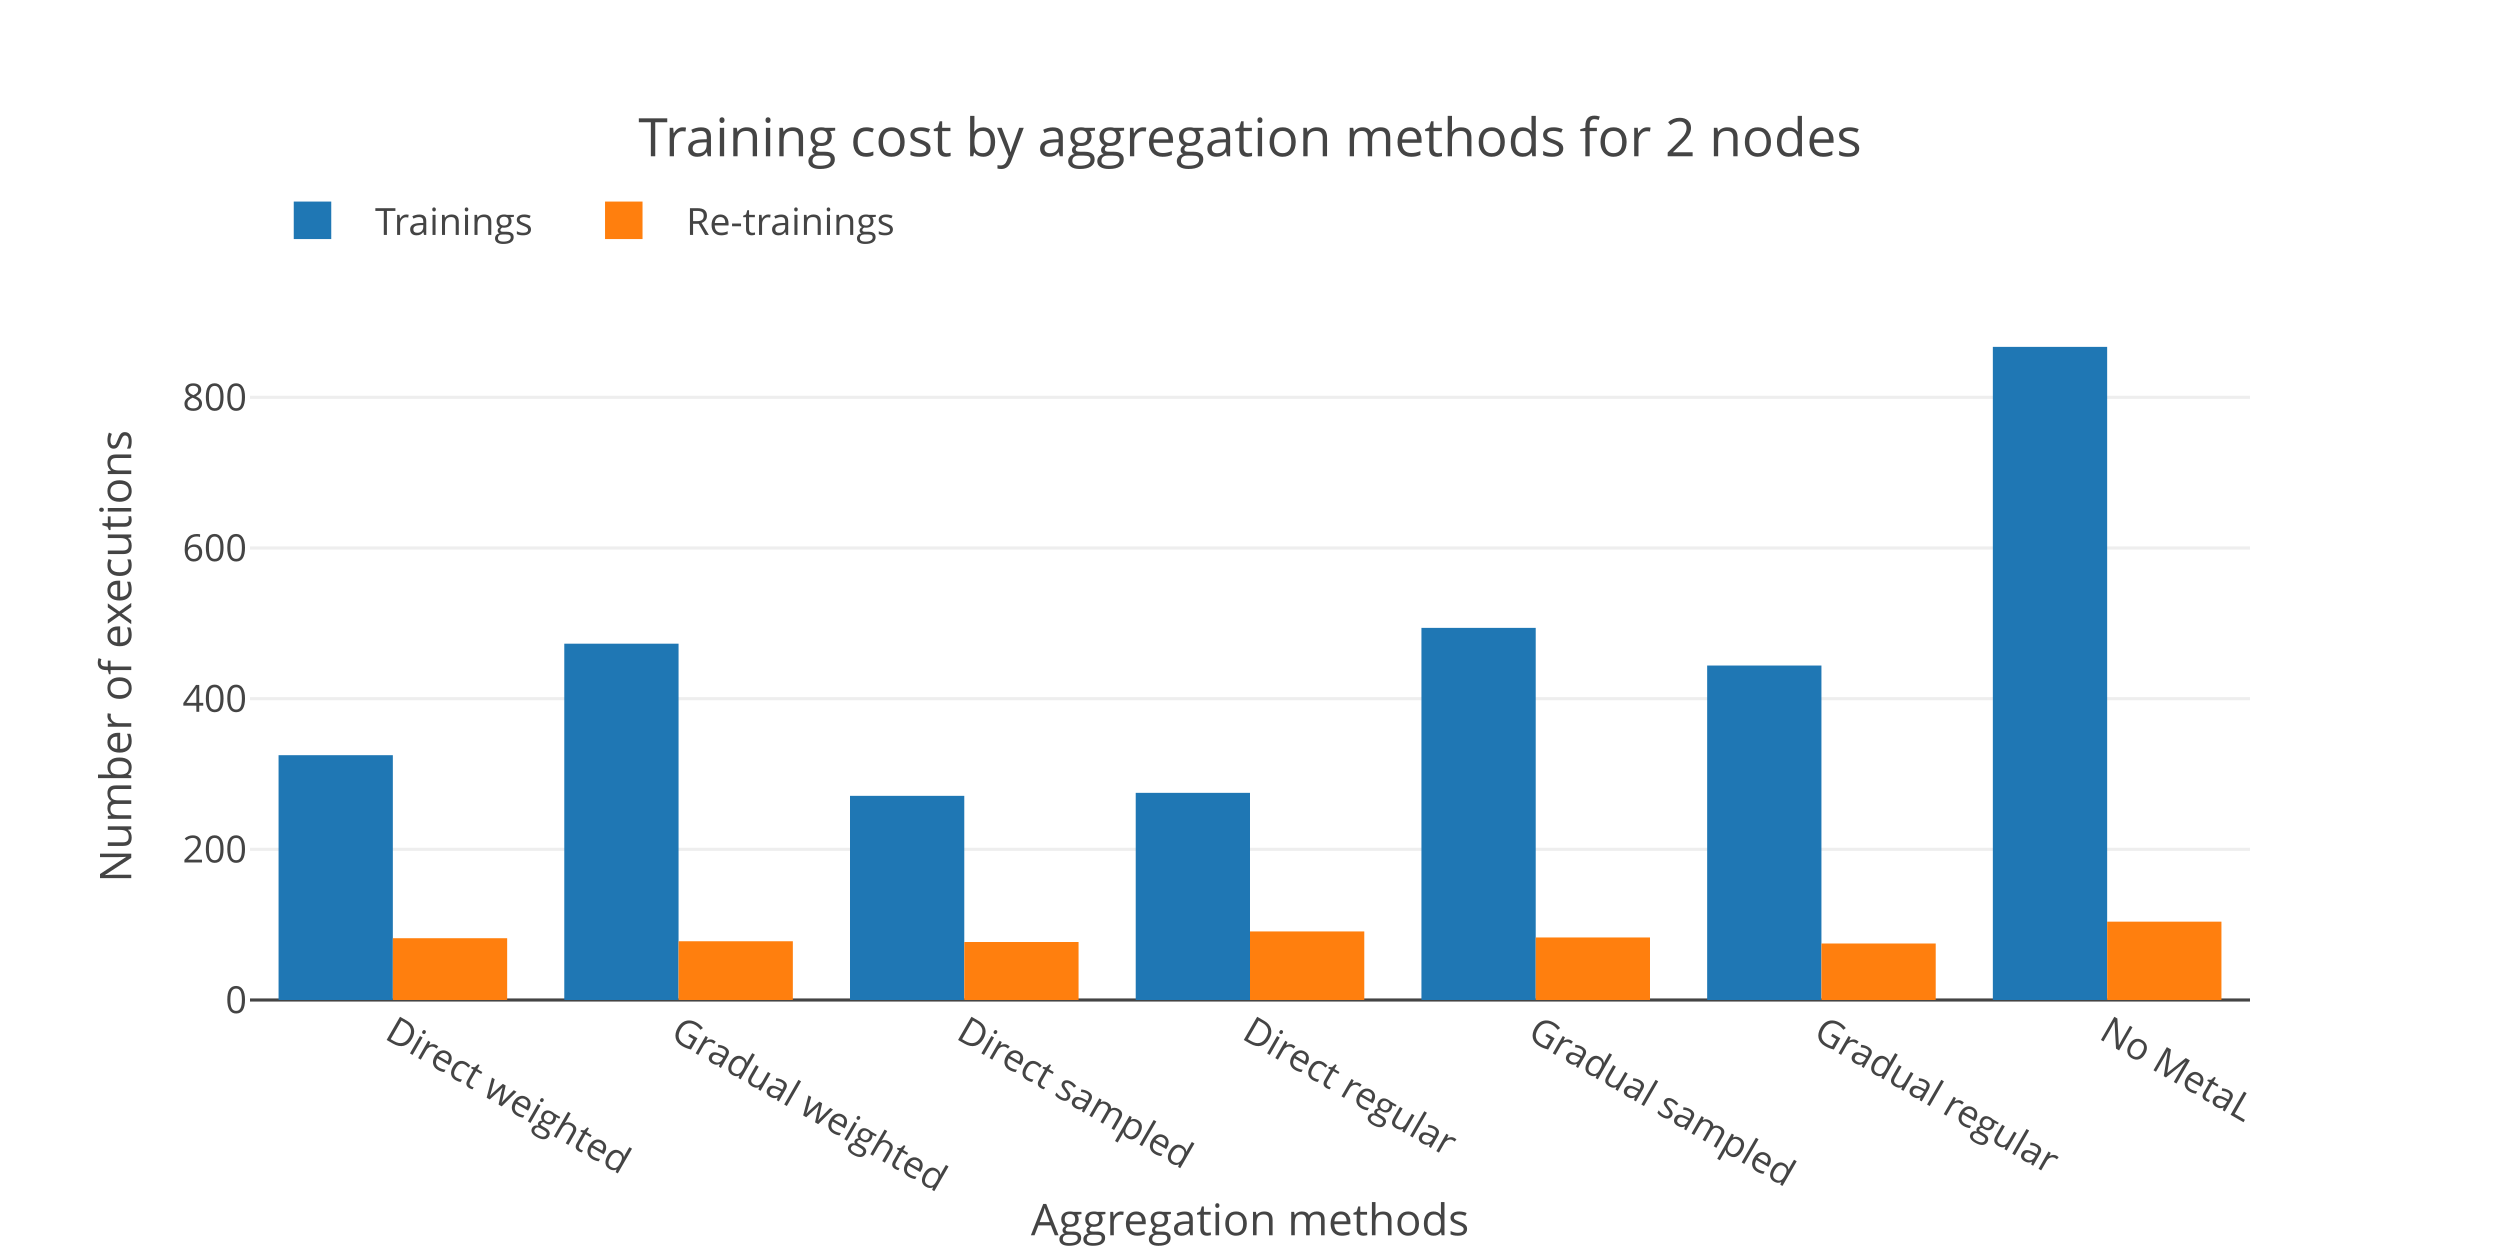
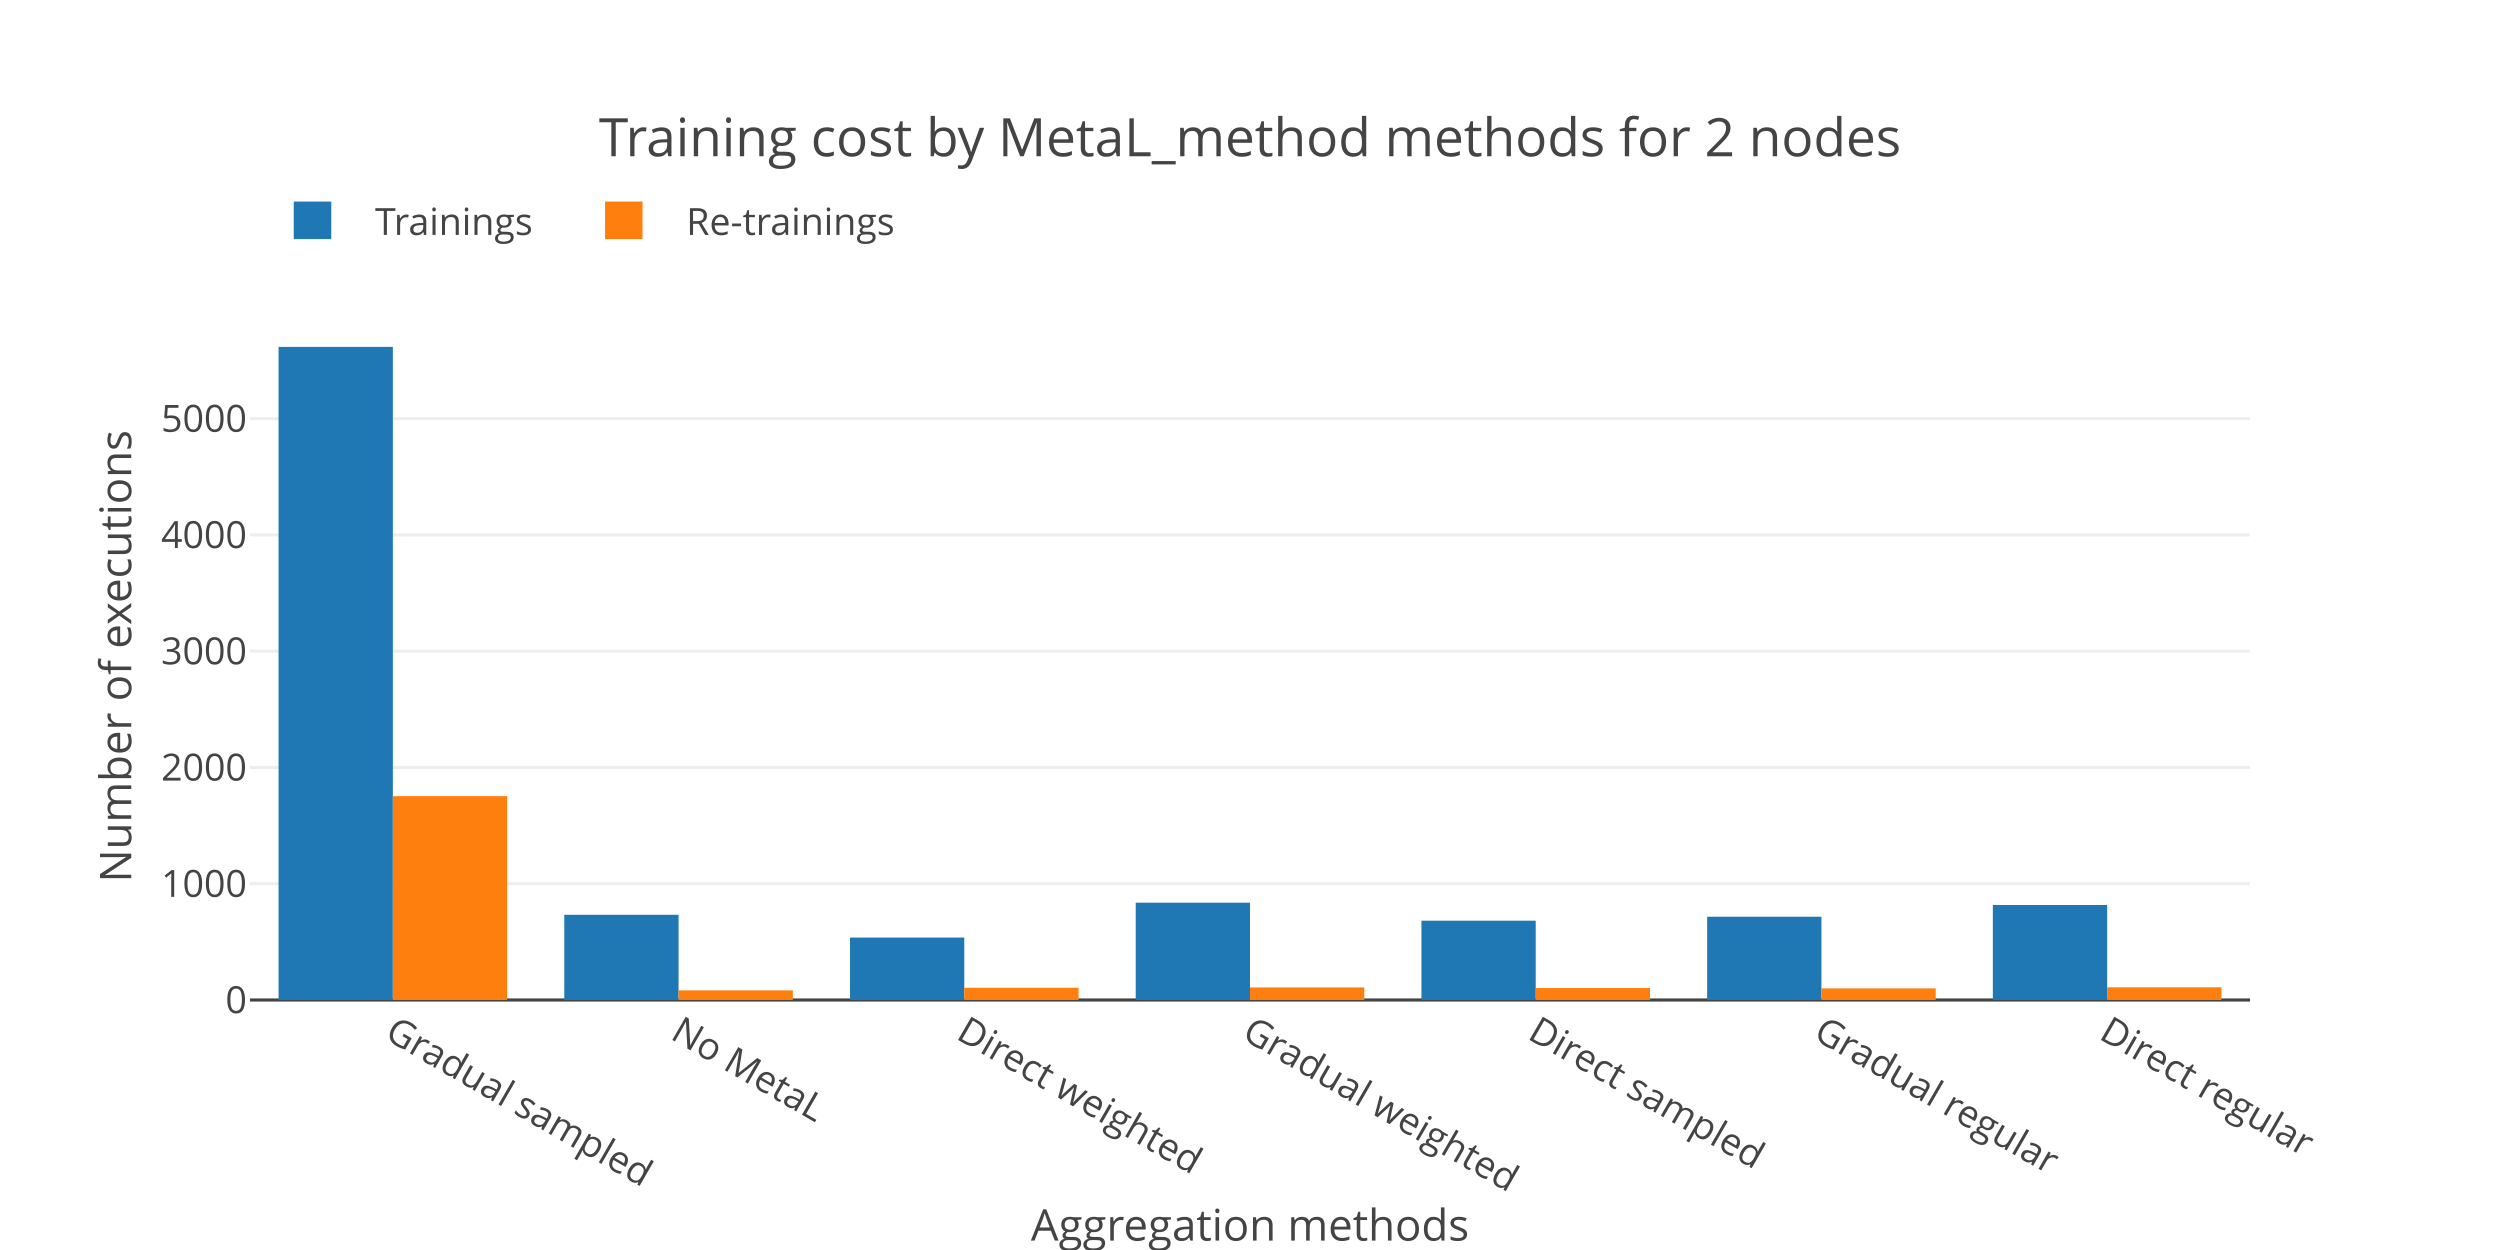
<svg xmlns="http://www.w3.org/2000/svg" class="main-svg" width="800" height="400" style="" viewBox="0 0 800 400">
  <rect x="0" y="0" width="800" height="400" style="fill: rgb(255, 255, 255); fill-opacity: 1;" />
-   <defs id="defs-b5bf5b">
+   <defs id="defs-2cdfdf">
    <g class="clips">
-       <clipPath id="clipb5bf5bxyplot" class="plotclip">
+       <clipPath id="clip2cdfdfxyplot" class="plotclip">
        <rect width="640" height="220" />
      </clipPath>
-       <clipPath class="axesclip" id="clipb5bf5bx">
+       <clipPath class="axesclip" id="clip2cdfdfx">
        <rect x="80" y="0" width="640" height="400" />
      </clipPath>
-       <clipPath class="axesclip" id="clipb5bf5by">
+       <clipPath class="axesclip" id="clip2cdfdfy">
        <rect x="0" y="100" width="800" height="220" />
      </clipPath>
-       <clipPath class="axesclip" id="clipb5bf5bxy">
+       <clipPath class="axesclip" id="clip2cdfdfxy">
        <rect x="80" y="100" width="640" height="220" />
      </clipPath>
    </g>
    <g class="gradients" />
    <g class="patterns" />
  </defs>
  <g class="bglayer" />
  <g class="layer-below">
    <g class="imagelayer" />
    <g class="shapelayer" />
  </g>
  <g class="cartesianlayer">
    <g class="subplot xy">
      <g class="layer-subplot">
        <g class="shapelayer" />
        <g class="imagelayer" />
      </g>
      <g class="minor-gridlayer">
        <g class="x" />
        <g class="y" />
      </g>
      <g class="gridlayer">
        <g class="x" />
        <g class="y">
-           <path class="ygrid crisp" transform="translate(0,271.79)" d="M80,0h640" style="stroke: rgb(238, 238, 238); stroke-opacity: 1; stroke-width: 1px;" />
-           <path class="ygrid crisp" transform="translate(0,223.58)" d="M80,0h640" style="stroke: rgb(238, 238, 238); stroke-opacity: 1; stroke-width: 1px;" />
-           <path class="ygrid crisp" transform="translate(0,175.36)" d="M80,0h640" style="stroke: rgb(238, 238, 238); stroke-opacity: 1; stroke-width: 1px;" />
-           <path class="ygrid crisp" transform="translate(0,127.15)" d="M80,0h640" style="stroke: rgb(238, 238, 238); stroke-opacity: 1; stroke-width: 1px;" />
+           <path class="ygrid crisp" transform="translate(0,282.79)" d="M80,0h640" style="stroke: rgb(238, 238, 238); stroke-opacity: 1; stroke-width: 1px;" />
+           <path class="ygrid crisp" transform="translate(0,245.58)" d="M80,0h640" style="stroke: rgb(238, 238, 238); stroke-opacity: 1; stroke-width: 1px;" />
+           <path class="ygrid crisp" transform="translate(0,208.37)" d="M80,0h640" style="stroke: rgb(238, 238, 238); stroke-opacity: 1; stroke-width: 1px;" />
+           <path class="ygrid crisp" transform="translate(0,171.17)" d="M80,0h640" style="stroke: rgb(238, 238, 238); stroke-opacity: 1; stroke-width: 1px;" />
+           <path class="ygrid crisp" transform="translate(0,133.96)" d="M80,0h640" style="stroke: rgb(238, 238, 238); stroke-opacity: 1; stroke-width: 1px;" />
        </g>
      </g>
      <g class="zerolinelayer">
        <path class="yzl zl crisp" transform="translate(0,320)" d="M80,0h640" style="stroke: rgb(68, 68, 68); stroke-opacity: 1; stroke-width: 1px;" />
      </g>
      <path class="xlines-below" />
      <path class="ylines-below" />
      <g class="overlines-below" />
      <g class="xaxislayer-below" />
      <g class="yaxislayer-below" />
      <g class="overaxes-below" />
-       <g class="plot" transform="translate(80,100)" clip-path="url(#clipb5bf5bxyplot)">
+       <g class="plot" transform="translate(80,100)" clip-path="url(#clip2cdfdfxyplot)">
        <g class="barlayer mlayer">
          <g class="trace bars" style="opacity: 1;">
            <g class="points">
              <g class="point">
-                 <path d="M9.14,220V141.66H45.71V220Z" style="vector-effect: none; opacity: 1; stroke-width: 0px; fill: rgb(31, 119, 180); fill-opacity: 1;" />
-               </g>
-               <g class="point">
-                 <path d="M100.57,220V105.98H137.14V220Z" style="vector-effect: none; opacity: 1; stroke-width: 0px; fill: rgb(31, 119, 180); fill-opacity: 1;" />
-               </g>
-               <g class="point">
-                 <path d="M192,220V154.67H228.57V220Z" style="vector-effect: none; opacity: 1; stroke-width: 0px; fill: rgb(31, 119, 180); fill-opacity: 1;" />
-               </g>
-               <g class="point">
-                 <path d="M283.43,220V153.71H320V220Z" style="vector-effect: none; opacity: 1; stroke-width: 0px; fill: rgb(31, 119, 180); fill-opacity: 1;" />
-               </g>
-               <g class="point">
-                 <path d="M374.86,220V100.92H411.43V220Z" style="vector-effect: none; opacity: 1; stroke-width: 0px; fill: rgb(31, 119, 180); fill-opacity: 1;" />
-               </g>
-               <g class="point">
-                 <path d="M466.29,220V112.97H502.86V220Z" style="vector-effect: none; opacity: 1; stroke-width: 0px; fill: rgb(31, 119, 180); fill-opacity: 1;" />
-               </g>
-               <g class="point">
-                 <path d="M557.71,220V11H594.29V220Z" style="vector-effect: none; opacity: 1; stroke-width: 0px; fill: rgb(31, 119, 180); fill-opacity: 1;" />
+                 <path d="M9.14,220V11H45.71V220Z" style="vector-effect: none; opacity: 1; stroke-width: 0px; fill: rgb(31, 119, 180); fill-opacity: 1;" />
+               </g>
+               <g class="point">
+                 <path d="M100.57,220V192.73H137.14V220Z" style="vector-effect: none; opacity: 1; stroke-width: 0px; fill: rgb(31, 119, 180); fill-opacity: 1;" />
+               </g>
+               <g class="point">
+                 <path d="M192,220V200.02H228.57V220Z" style="vector-effect: none; opacity: 1; stroke-width: 0px; fill: rgb(31, 119, 180); fill-opacity: 1;" />
+               </g>
+               <g class="point">
+                 <path d="M283.43,220V188.86H320V220Z" style="vector-effect: none; opacity: 1; stroke-width: 0px; fill: rgb(31, 119, 180); fill-opacity: 1;" />
+               </g>
+               <g class="point">
+                 <path d="M374.86,220V194.62H411.43V220Z" style="vector-effect: none; opacity: 1; stroke-width: 0px; fill: rgb(31, 119, 180); fill-opacity: 1;" />
+               </g>
+               <g class="point">
+                 <path d="M466.29,220V193.36H502.86V220Z" style="vector-effect: none; opacity: 1; stroke-width: 0px; fill: rgb(31, 119, 180); fill-opacity: 1;" />
+               </g>
+               <g class="point">
+                 <path d="M557.71,220V189.6H594.29V220Z" style="vector-effect: none; opacity: 1; stroke-width: 0px; fill: rgb(31, 119, 180); fill-opacity: 1;" />
              </g>
            </g>
          </g>
          <g class="trace bars" style="opacity: 1;">
            <g class="points">
              <g class="point">
-                 <path d="M45.71,220V200.23H82.29V220Z" style="vector-effect: none; opacity: 1; stroke-width: 0px; fill: rgb(255, 127, 14); fill-opacity: 1;" />
-               </g>
-               <g class="point">
-                 <path d="M137.14,220V201.2H173.71V220Z" style="vector-effect: none; opacity: 1; stroke-width: 0px; fill: rgb(255, 127, 14); fill-opacity: 1;" />
-               </g>
-               <g class="point">
-                 <path d="M228.57,220V201.44H265.14V220Z" style="vector-effect: none; opacity: 1; stroke-width: 0px; fill: rgb(255, 127, 14); fill-opacity: 1;" />
-               </g>
-               <g class="point">
-                 <path d="M320,220V198.06H356.57V220Z" style="vector-effect: none; opacity: 1; stroke-width: 0px; fill: rgb(255, 127, 14); fill-opacity: 1;" />
-               </g>
-               <g class="point">
-                 <path d="M411.43,220V199.99H448V220Z" style="vector-effect: none; opacity: 1; stroke-width: 0px; fill: rgb(255, 127, 14); fill-opacity: 1;" />
-               </g>
-               <g class="point">
-                 <path d="M502.86,220V201.92H539.43V220Z" style="vector-effect: none; opacity: 1; stroke-width: 0px; fill: rgb(255, 127, 14); fill-opacity: 1;" />
-               </g>
-               <g class="point">
-                 <path d="M594.29,220V194.93H630.86V220Z" style="vector-effect: none; opacity: 1; stroke-width: 0px; fill: rgb(255, 127, 14); fill-opacity: 1;" />
+                 <path d="M45.71,220V154.77H82.29V220Z" style="vector-effect: none; opacity: 1; stroke-width: 0px; fill: rgb(255, 127, 14); fill-opacity: 1;" />
+               </g>
+               <g class="point">
+                 <path d="M137.14,220V216.91H173.71V220Z" style="vector-effect: none; opacity: 1; stroke-width: 0px; fill: rgb(255, 127, 14); fill-opacity: 1;" />
+               </g>
+               <g class="point">
+                 <path d="M228.57,220V216.09H265.14V220Z" style="vector-effect: none; opacity: 1; stroke-width: 0px; fill: rgb(255, 127, 14); fill-opacity: 1;" />
+               </g>
+               <g class="point">
+                 <path d="M320,220V215.98H356.57V220Z" style="vector-effect: none; opacity: 1; stroke-width: 0px; fill: rgb(255, 127, 14); fill-opacity: 1;" />
+               </g>
+               <g class="point">
+                 <path d="M411.43,220V216.17H448V220Z" style="vector-effect: none; opacity: 1; stroke-width: 0px; fill: rgb(255, 127, 14); fill-opacity: 1;" />
+               </g>
+               <g class="point">
+                 <path d="M502.86,220V216.28H539.43V220Z" style="vector-effect: none; opacity: 1; stroke-width: 0px; fill: rgb(255, 127, 14); fill-opacity: 1;" />
+               </g>
+               <g class="point">
+                 <path d="M594.29,220V215.94H630.86V220Z" style="vector-effect: none; opacity: 1; stroke-width: 0px; fill: rgb(255, 127, 14); fill-opacity: 1;" />
              </g>
            </g>
          </g>
        </g>
      </g>
      <g class="overplot" />
      <path class="xlines-above crisp" d="M0,0" style="fill: none;" />
      <path class="ylines-above crisp" d="M0,0" style="fill: none;" />
      <g class="overlines-above" />
      <g class="xaxislayer-above">
        <g class="xtick">
-           <text text-anchor="start" x="0" y="333" transform="translate(125.71,0) rotate(30,0,327)" style="font-family: 'Open Sans', verdana, arial, sans-serif; font-size: 12px; fill: rgb(68, 68, 68); fill-opacity: 1; white-space: pre; opacity: 1;">Direct weighted</text>
-         </g>
-         <g class="xtick">
-           <text text-anchor="start" x="0" y="333" transform="translate(217.14,0) rotate(30,0,327)" style="font-family: 'Open Sans', verdana, arial, sans-serif; font-size: 12px; fill: rgb(68, 68, 68); fill-opacity: 1; white-space: pre; opacity: 1;">Gradual weighted</text>
-         </g>
-         <g class="xtick">
-           <text text-anchor="start" x="0" y="333" transform="translate(308.57,0) rotate(30,0,327)" style="font-family: 'Open Sans', verdana, arial, sans-serif; font-size: 12px; fill: rgb(68, 68, 68); fill-opacity: 1; white-space: pre; opacity: 1;">Direct sampled</text>
-         </g>
-         <g class="xtick">
-           <text text-anchor="start" x="0" y="333" transform="translate(400,0) rotate(30,0,327)" style="font-family: 'Open Sans', verdana, arial, sans-serif; font-size: 12px; fill: rgb(68, 68, 68); fill-opacity: 1; white-space: pre; opacity: 1;">Direct regular</text>
-         </g>
-         <g class="xtick">
-           <text text-anchor="start" x="0" y="333" transform="translate(491.43,0) rotate(30,0,327)" style="font-family: 'Open Sans', verdana, arial, sans-serif; font-size: 12px; fill: rgb(68, 68, 68); fill-opacity: 1; white-space: pre; opacity: 1;">Gradual sampled</text>
+           <text text-anchor="start" x="0" y="333" transform="translate(125.71,0) rotate(30,0,327)" style="font-family: 'Open Sans', verdana, arial, sans-serif; font-size: 12px; fill: rgb(68, 68, 68); fill-opacity: 1; white-space: pre; opacity: 1;">Gradual sampled</text>
+         </g>
+         <g class="xtick">
+           <text text-anchor="start" x="0" y="333" transform="translate(217.14,0) rotate(30,0,327)" style="font-family: 'Open Sans', verdana, arial, sans-serif; font-size: 12px; fill: rgb(68, 68, 68); fill-opacity: 1; white-space: pre; opacity: 1;">No MetaL</text>
+         </g>
+         <g class="xtick">
+           <text text-anchor="start" x="0" y="333" transform="translate(308.57,0) rotate(30,0,327)" style="font-family: 'Open Sans', verdana, arial, sans-serif; font-size: 12px; fill: rgb(68, 68, 68); fill-opacity: 1; white-space: pre; opacity: 1;">Direct weighted</text>
+         </g>
+         <g class="xtick">
+           <text text-anchor="start" x="0" y="333" transform="translate(400,0) rotate(30,0,327)" style="font-family: 'Open Sans', verdana, arial, sans-serif; font-size: 12px; fill: rgb(68, 68, 68); fill-opacity: 1; white-space: pre; opacity: 1;">Gradual weighted</text>
+         </g>
+         <g class="xtick">
+           <text text-anchor="start" x="0" y="333" transform="translate(491.43,0) rotate(30,0,327)" style="font-family: 'Open Sans', verdana, arial, sans-serif; font-size: 12px; fill: rgb(68, 68, 68); fill-opacity: 1; white-space: pre; opacity: 1;">Direct sampled</text>
        </g>
        <g class="xtick">
          <text text-anchor="start" x="0" y="333" transform="translate(582.86,0) rotate(30,0,327)" style="font-family: 'Open Sans', verdana, arial, sans-serif; font-size: 12px; fill: rgb(68, 68, 68); fill-opacity: 1; white-space: pre; opacity: 1;">Gradual regular</text>
        </g>
        <g class="xtick">
-           <text text-anchor="start" x="0" y="333" transform="translate(674.29,0) rotate(30,0,327)" style="font-family: 'Open Sans', verdana, arial, sans-serif; font-size: 12px; fill: rgb(68, 68, 68); fill-opacity: 1; white-space: pre; opacity: 1;">No MetaL</text>
+           <text text-anchor="start" x="0" y="333" transform="translate(674.29,0) rotate(30,0,327)" style="font-family: 'Open Sans', verdana, arial, sans-serif; font-size: 12px; fill: rgb(68, 68, 68); fill-opacity: 1; white-space: pre; opacity: 1;">Direct regular</text>
        </g>
      </g>
      <g class="yaxislayer-above">
        <g class="ytick">
          <text text-anchor="end" x="79" y="4.2" transform="translate(0,320)" style="font-family: 'Open Sans', verdana, arial, sans-serif; font-size: 12px; fill: rgb(68, 68, 68); fill-opacity: 1; white-space: pre; opacity: 1;">0</text>
        </g>
        <g class="ytick">
-           <text text-anchor="end" x="79" y="4.2" style="font-family: 'Open Sans', verdana, arial, sans-serif; font-size: 12px; fill: rgb(68, 68, 68); fill-opacity: 1; white-space: pre; opacity: 1;" transform="translate(0,271.79)">200</text>
-         </g>
-         <g class="ytick">
-           <text text-anchor="end" x="79" y="4.2" style="font-family: 'Open Sans', verdana, arial, sans-serif; font-size: 12px; fill: rgb(68, 68, 68); fill-opacity: 1; white-space: pre; opacity: 1;" transform="translate(0,223.58)">400</text>
-         </g>
-         <g class="ytick">
-           <text text-anchor="end" x="79" y="4.2" style="font-family: 'Open Sans', verdana, arial, sans-serif; font-size: 12px; fill: rgb(68, 68, 68); fill-opacity: 1; white-space: pre; opacity: 1;" transform="translate(0,175.36)">600</text>
-         </g>
-         <g class="ytick">
-           <text text-anchor="end" x="79" y="4.2" style="font-family: 'Open Sans', verdana, arial, sans-serif; font-size: 12px; fill: rgb(68, 68, 68); fill-opacity: 1; white-space: pre; opacity: 1;" transform="translate(0,127.15)">800</text>
+           <text text-anchor="end" x="79" y="4.2" style="font-family: 'Open Sans', verdana, arial, sans-serif; font-size: 12px; fill: rgb(68, 68, 68); fill-opacity: 1; white-space: pre; opacity: 1;" transform="translate(0,282.79)">1000</text>
+         </g>
+         <g class="ytick">
+           <text text-anchor="end" x="79" y="4.2" style="font-family: 'Open Sans', verdana, arial, sans-serif; font-size: 12px; fill: rgb(68, 68, 68); fill-opacity: 1; white-space: pre; opacity: 1;" transform="translate(0,245.58)">2000</text>
+         </g>
+         <g class="ytick">
+           <text text-anchor="end" x="79" y="4.2" style="font-family: 'Open Sans', verdana, arial, sans-serif; font-size: 12px; fill: rgb(68, 68, 68); fill-opacity: 1; white-space: pre; opacity: 1;" transform="translate(0,208.37)">3000</text>
+         </g>
+         <g class="ytick">
+           <text text-anchor="end" x="79" y="4.2" style="font-family: 'Open Sans', verdana, arial, sans-serif; font-size: 12px; fill: rgb(68, 68, 68); fill-opacity: 1; white-space: pre; opacity: 1;" transform="translate(0,171.17)">4000</text>
+         </g>
+         <g class="ytick">
+           <text text-anchor="end" x="79" y="4.2" style="font-family: 'Open Sans', verdana, arial, sans-serif; font-size: 12px; fill: rgb(68, 68, 68); fill-opacity: 1; white-space: pre; opacity: 1;" transform="translate(0,133.96)">5000</text>
        </g>
      </g>
      <g class="overaxes-above" />
    </g>
  </g>
  <g class="polarlayer" />
  <g class="smithlayer" />
  <g class="ternarylayer" />
  <g class="geolayer" />
  <g class="funnelarealayer" />
  <g class="pielayer" />
  <g class="iciclelayer" />
  <g class="treemaplayer" />
  <g class="sunburstlayer" />
  <g class="glimages" />
-   <defs id="topdefs-b5bf5b">
+   <defs id="topdefs-2cdfdf">
    <g class="clips" />
-     <clipPath id="legendb5bf5b">
+     <clipPath id="legend2cdfdf">
      <rect width="217" height="29" x="0" y="0" />
    </clipPath>
  </defs>
  <g class="layer-above">
    <g class="imagelayer" />
    <g class="shapelayer" />
  </g>
  <g class="infolayer">
    <g class="legend" pointer-events="all" transform="translate(80,56)">
      <rect class="bg" shape-rendering="crispEdges" width="217" height="29" x="0" y="0" style="stroke: rgb(68, 68, 68); stroke-opacity: 1; fill: rgb(255, 255, 255); fill-opacity: 1; stroke-width: 0px;" />
-       <g class="scrollbox" transform="" clip-path="url(#legendb5bf5b)">
+       <g class="scrollbox" transform="" clip-path="url(#legend2cdfdf)">
        <g class="groups">
          <g class="traces" transform="translate(0,14.5)" style="opacity: 1;">
            <text class="legendtext" text-anchor="start" x="40" y="4.68" style="font-family: 'Open Sans', verdana, arial, sans-serif; font-size: 12px; fill: rgb(68, 68, 68); fill-opacity: 1; white-space: pre;">Trainings</text>
            <g class="layers" style="opacity: 1;">
              <g class="legendfill" />
              <g class="legendlines" />
              <g class="legendsymbols">
                <g class="legendpoints">
                  <path class="legendundefined" d="M6,6H-6V-6H6Z" transform="translate(20,0)" style="stroke-width: 0px; fill: rgb(31, 119, 180); fill-opacity: 1;" />
                </g>
              </g>
            </g>
            <rect class="legendtoggle" x="0" y="-9.5" width="97.109" height="19" style="fill: rgb(0, 0, 0); fill-opacity: 0;" />
          </g>
          <g class="traces" transform="translate(99.60938,14.5)" style="opacity: 1;">
            <text class="legendtext" text-anchor="start" x="40" y="4.68" style="font-family: 'Open Sans', verdana, arial, sans-serif; font-size: 12px; fill: rgb(68, 68, 68); fill-opacity: 1; white-space: pre;">Re-trainings</text>
            <g class="layers" style="opacity: 1;">
              <g class="legendfill" />
              <g class="legendlines" />
              <g class="legendsymbols">
                <g class="legendpoints">
                  <path class="legendundefined" d="M6,6H-6V-6H6Z" transform="translate(20,0)" style="stroke-width: 0px; fill: rgb(255, 127, 14); fill-opacity: 1;" />
                </g>
              </g>
            </g>
            <rect class="legendtoggle" x="0" y="-9.5" width="114.766" height="19" style="fill: rgb(0, 0, 0); fill-opacity: 0;" />
          </g>
        </g>
      </g>
      <rect class="scrollbar" rx="20" ry="3" width="0" height="0" x="0" y="0" style="fill: rgb(128, 139, 164); fill-opacity: 1;" />
    </g>
    <g class="g-gtitle">
-       <text class="gtitle" x="400" y="50" text-anchor="middle" dy="0em" style="font-family: 'Open Sans', verdana, arial, sans-serif; font-size: 17px; fill: rgb(68, 68, 68); opacity: 1; font-weight: normal; white-space: pre;">Training cost by aggregation methods for 2 nodes</text>
-     </g>
-     <g class="g-xtitle" transform="translate(0,23.29395)">
+       <text class="gtitle" x="400" y="50" text-anchor="middle" dy="0em" style="font-family: 'Open Sans', verdana, arial, sans-serif; font-size: 17px; fill: rgb(68, 68, 68); opacity: 1; font-weight: normal; white-space: pre;">Training cost by MetaL_method methods for 2 nodes</text>
+     </g>
+     <g class="g-xtitle" transform="translate(0,25)">
      <text class="xtitle" x="400" y="372" text-anchor="middle" style="font-family: 'Open Sans', verdana, arial, sans-serif; font-size: 14px; fill: rgb(68, 68, 68); opacity: 1; font-weight: normal; white-space: pre;">Aggregation methods</text>
    </g>
    <g class="g-ytitle">
      <text class="ytitle" transform="rotate(-90,42,210)" x="42" y="210" text-anchor="middle" style="font-family: 'Open Sans', verdana, arial, sans-serif; font-size: 14px; fill: rgb(68, 68, 68); opacity: 1; font-weight: normal; white-space: pre;">Number of executions</text>
    </g>
  </g>
</svg>
